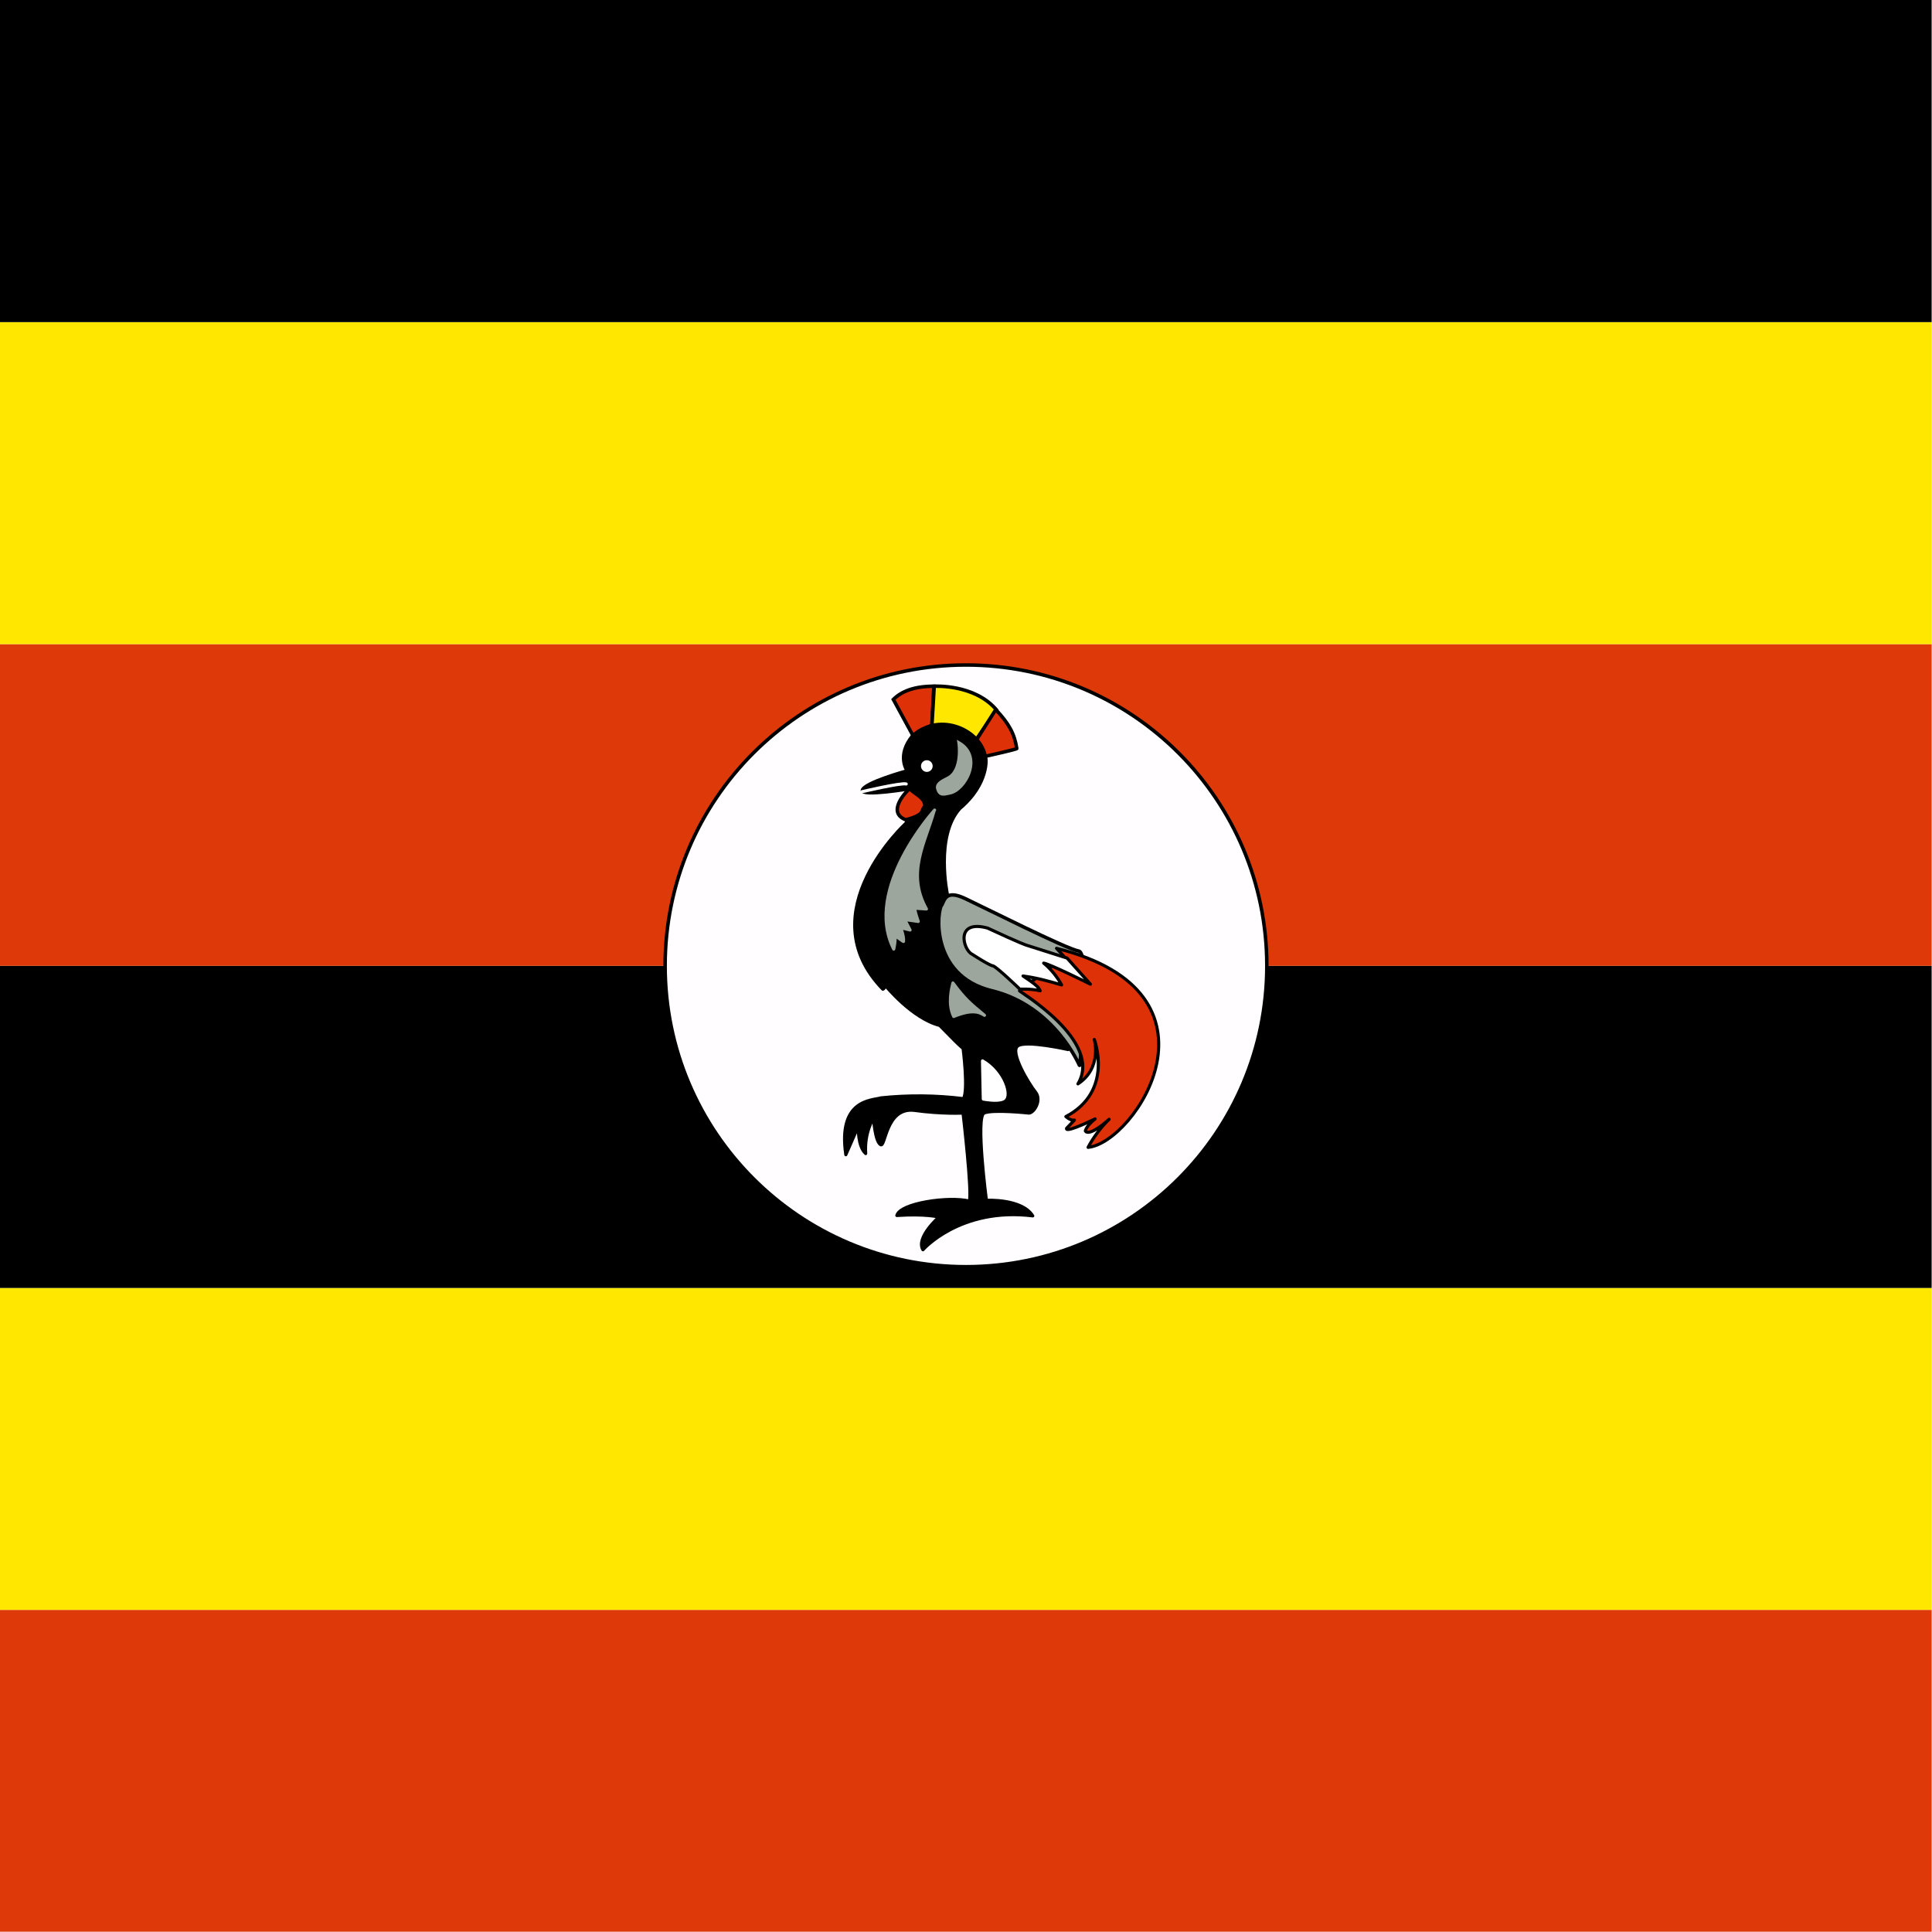
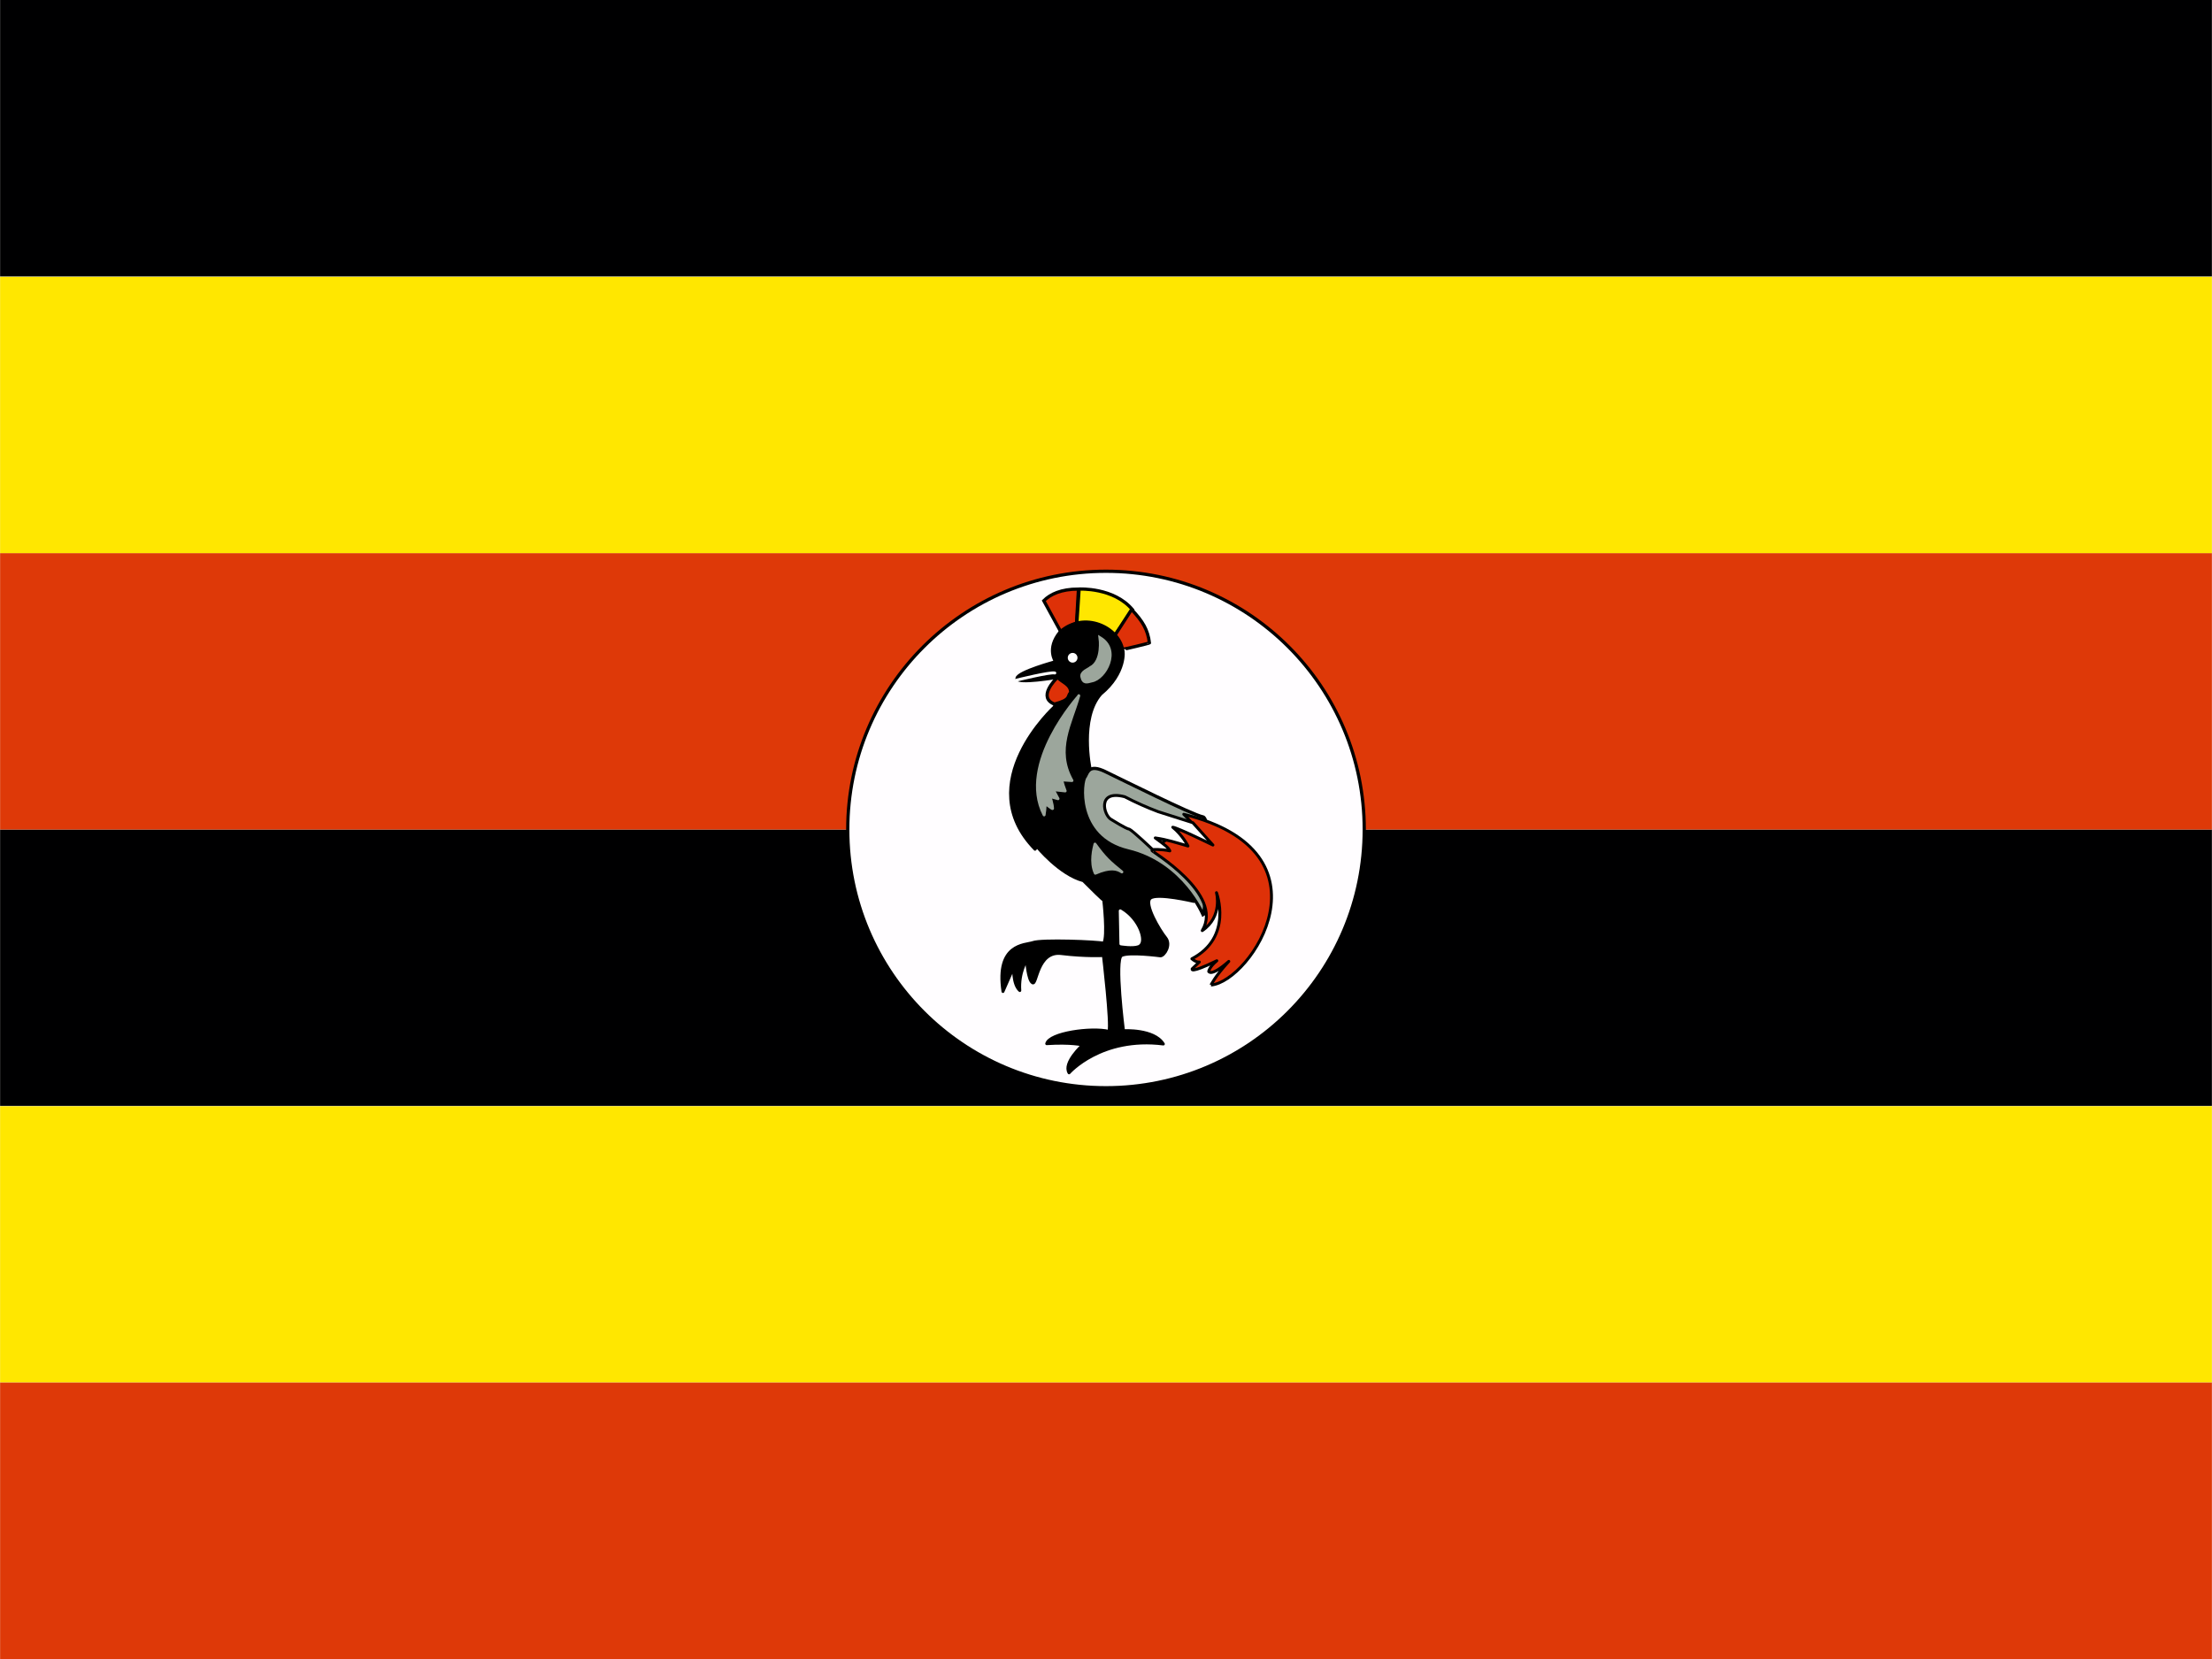
- <svg xmlns="http://www.w3.org/2000/svg" id="flag-icons-ug" viewBox="0 0 512 512">
+ <svg xmlns="http://www.w3.org/2000/svg" id="flag-icons-ug" viewBox="0 0 640 480">
  <defs>
    <clipPath id="ug-a">
-       <path fill-opacity=".7" d="M124 0h496v496H124z" />
+       <path fill-opacity=".7" d="M-85.3 0h682.6v512H-85.3z" />
    </clipPath>
  </defs>
-   <g clip-path="url(#ug-a)" transform="translate(-128)scale(1.0321)">
-     <path fill="#ffe700" fill-rule="evenodd" d="M0 330.7h744v82.7H0z" />
-     <path fill="#000001" fill-rule="evenodd" d="M0 248h744v82.7H0z" />
-     <path fill="#de3908" fill-rule="evenodd" d="M0 165.4h744V248H0z" />
-     <path fill="#ffe700" fill-rule="evenodd" d="M0 82.7h744v82.7H0z" />
-     <path fill="#000001" fill-rule="evenodd" d="M0 0h744v82.7H0z" />
-     <path fill="#fffdff" fill-rule="evenodd" stroke="#000" stroke-width=".9" d="M449.3 248a77.2 77.2 0 1 1-154.5 0 77.2 77.2 0 0 1 154.5 0z" />
-     <path fill="#de3108" fill-rule="evenodd" stroke="#000" stroke-width=".9" d="m358.4 188.8-5-9.2c2-2 5.2-3.4 10.4-3.4l-.5 10z" />
-     <path fill="#ffe700" fill-rule="evenodd" stroke="#000" stroke-width=".9" d="m363.3 186.4.6-10.2s10.4-.6 16 6.1l-5.5 8z" />
-     <path fill="#de3108" fill-rule="evenodd" stroke="#000" stroke-width=".9" d="m374.6 190.2 5.1-8c3.4 3.6 4.8 6.2 5.4 10 0 .2-8.1 2-8.1 2z" />
-     <path fill-rule="evenodd" stroke="#000" stroke-linecap="round" stroke-linejoin="round" stroke-width=".8" d="M361 320.9s9.6-11 28.2-8.7c-2.8-4.5-11.9-4-11.9-4s-2.8-21.4-.6-22.4 11.5 0 11.5 0c1.3 0 3.4-3.3 1.7-5.4s-6.6-10.2-4.6-11.8 13 .9 13 .9l-31-39.8s-3.2-15 3.2-22.1c7.6-6.4 6.8-13.2 6.6-13.1-1-7-11.6-12-18.8-5.6-4.2 5.1-1.4 9-1.4 9s-11 3-11.5 5c-.4 1.8 12.5-.4 12.5-.4l-1.2 8.8s-25.2 23-6 42.7c.3 0 .7-.9.7-.9s6.8 8.4 13.9 10.2c6.7 6.9 6 5.8 6 5.8s1.4 10.8.1 13a93 93 0 0 0-21.2-.2c-2.3.7-11.1.3-9 14.6l3.2-7.3s-.2 5.2 1.9 7c-.4-5.4 2-9.1 2-9.1s.4 6 1.8 6.8c1.3 1 1.3-9.6 8.6-8.8 7.3 1 12.6.7 12.6.7s2.4 20.6 1.6 22.6c-5.2-1.3-17.8.5-18.6 3.7 7.4-.5 10.8.4 10.8.4s-6 5.3-4.1 8.4" />
-     <path fill="#9ca69c" fill-rule="evenodd" stroke="#9ca69c" stroke-linecap="round" stroke-linejoin="round" stroke-width=".8" d="M364 208s-18.4 20.2-10.5 35.7c.5-2.2.3-3.5.5-3.4-.4-.3 2.3 1.8 2 1.4.2-1.1-.7-3.5-.7-3.5l2.4.6-1.4-2.7 3.5.5s-1.2-3.4-.8-3.4l2.9.2c-5.2-9.3-.3-17 2-25.3z" />
-     <path fill="#9ca69c" fill-rule="evenodd" stroke="#9ca69c" stroke-width=".9" d="M370.3 190.8s1 7-2.8 9c-.6.4-3 1.2-2.7 2.6.5 1.9 1.5 1.5 3 1.2 4-.7 8.6-9.2 2.5-12.8z" />
-     <path fill="#fff" fill-rule="evenodd" d="M363.5 196.7a1.5 1.5 0 1 1-3 0 1.5 1.5 0 0 1 3 0" />
-     <path fill="#de3108" fill-rule="evenodd" stroke="#000" stroke-width=".9" d="M357.6 202.5c-1 .8-6 6.1-1 8 5.2-1.4 3.7-2.3 4.9-3.5 0-2.3-2.6-3-3.9-4.5z" />
-     <path fill="#9ca69c" fill-rule="evenodd" stroke="#9ca69c" stroke-linecap="round" stroke-linejoin="round" stroke-width=".8" d="M368.7 252.4c-.3 1.2-1.4 5.4.2 8.6 4.4-1.8 6.4-1.3 7.9-.3-3.6-3-5-4.1-8.1-8.3" />
-     <path fill="#fff" fill-rule="evenodd" stroke="#fff" stroke-linecap="round" stroke-linejoin="round" stroke-width=".8" d="m376.3 272.4.2 9.8s3.5.7 5 0c1.6-.6 0-6.8-5.2-9.8" />
-     <path fill="#9ca69c" fill-rule="evenodd" stroke="#000" stroke-width=".9" d="M401.2 273.6s-6.4-15.3-22.5-19.2-14.1-21-12.8-22.1c.7-1.5 1.2-3.8 5.9-1.6s26.1 13 29.2 13.5.4 29.8.2 29.4z" />
-     <path fill="#de3108" fill-rule="evenodd" stroke="#000" stroke-linejoin="round" stroke-width=".8" d="M385.8 254.4c-.3.1 21.6 12.9 15 23.9 6.3-4.1 4.2-11.4 4.2-11.4s5.1 13.3-7.3 19.8c1.4 1.2 2.2.9 2.2.9l-2 2.1s-1 1.6 7.3-2.4c-2.3 1.8-2.5 3.1-2.5 3.1s.7 1.8 6.1-3a30 30 0 0 0-5.4 7.2c12-1.1 37.8-39.7-8.1-51.1l2 2.2z" />
-     <path fill="#fff" fill-rule="evenodd" stroke="#000" stroke-linecap="round" stroke-linejoin="round" stroke-width=".8" d="M386.7 250.6c3 2 4 2.8 4.4 3.8-2.7-.6-5.2-.4-5.2-.4s-5.8-5.6-6.9-6c-.8 0-5.4-3-5.4-3-2.3-1.1-4.4-9 4-6.7 8.8 4.1 10 4.4 10 4.4L398 246l6 6.7s-10.7-5.3-12-5.4c3 2.4 4.6 5.6 4.6 5.6-3.4-1-6.3-1.8-9.9-2.3" />
-     <path fill="none" stroke="#fff" stroke-linecap="round" stroke-width=".8" d="M345.3 203.3s10.2-2.4 11.4-2" />
-     <path fill="#de3908" fill-rule="evenodd" d="M0 413.4h744v82.7H0z" />
+   <g clip-path="url(#ug-a)" transform="translate(80)scale(.9375)">
+     <path fill="#ffe700" fill-rule="evenodd" d="M-128 341.4h768v85.3h-768z" />
+     <path fill="#000001" fill-rule="evenodd" d="M-128 256h768v85.3h-768z" />
+     <path fill="#de3908" fill-rule="evenodd" d="M-128 170.7h768V256h-768z" />
+     <path fill="#ffe700" fill-rule="evenodd" d="M-128 85.4h768v85.3h-768z" />
+     <path fill="#000001" fill-rule="evenodd" d="M-128 0h768v85.3h-768z" />
+     <path fill="#fffdff" fill-rule="evenodd" stroke="#000" d="M335.7 256a79.7 79.7 0 1 1-159.4 0 79.7 79.7 0 0 1 159.4 0z" />
+     <path fill="#de3108" fill-rule="evenodd" stroke="#000" d="m242 194.9-5.2-9.5c2-2 5.3-3.6 10.7-3.6l-.6 10.5z" />
+     <path fill="#ffe700" fill-rule="evenodd" stroke="#000" d="m247 192.3.7-10.5s10.7-.6 16.5 6.4l-5.7 8.2z" />
+     <path fill="#de3108" fill-rule="evenodd" stroke="#000" d="m258.6 196.3 5.3-8.2c3.5 3.7 5 6.3 5.5 10.3.1.1-8.3 2.1-8.3 2z" />
+     <path fill-rule="evenodd" stroke="#000" stroke-linecap="round" stroke-linejoin="round" stroke-width=".9" d="M244.6 331.1s9.9-11.3 29.1-8.9c-2.9-4.7-12.3-4.1-12.3-4.1s-2.8-22-.6-23.2 12 .1 12 .1c1.2 0 3.4-3.4 1.6-5.6s-6.8-10.5-4.7-12.2 13.4 1 13.4 1l-32-41s-3.3-15.5 3.3-23c7.9-6.5 7-13.6 6.8-13.5-1.1-7.2-12-12.3-19.4-5.7-4.3 5.2-1.4 9.2-1.4 9.2s-11.5 3.1-11.9 5.1 12.9-.3 12.9-.3l-1.3 9.1s-26 23.6-6 44l.6-.8s7 8.6 14.3 10.5c7 7 6.3 6 6.3 6s1.3 11.1 0 13.3c-1.7-.5-19.3-1.2-21.9-.2-2.4.8-11.4.3-9.2 15.1l3.3-7.5s-.3 5.3 1.9 7.2c-.4-5.6 2.1-9.4 2.1-9.4s.4 6.2 1.8 7c1.4 1 1.4-10 9-9 7.4.9 12.9.6 12.9.6s2.5 21.4 1.7 23.4c-5.4-1.3-18.4.5-19.2 3.8 7.6-.5 11.1.4 11.1.4s-6.1 5.5-4.2 8.6" />
+     <path fill="#9ca69c" fill-rule="evenodd" stroke="#9ca69c" stroke-linecap="round" stroke-linejoin="round" stroke-width=".9" d="M247.6 214.8s-18.9 20.8-10.7 36.7c.4-2.2.2-3.6.5-3.5-.5-.3 2.3 1.9 2.1 1.5 0-1.2-.8-3.7-.8-3.7l2.5.7-1.5-2.8 3.7.4s-1.3-3.4-.9-3.4l3 .2c-5.4-9.6-.3-17.6 2.1-26.2z" />
+     <path fill="#9ca69c" fill-rule="evenodd" stroke="#9ca69c" d="M254.2 196.9s1 7.2-3 9.2c-.5.5-3 1.3-2.6 2.8.4 2 1.5 1.6 3 1.2 4.1-.7 8.9-9.4 2.6-13.2z" />
+     <path fill="#fff" fill-rule="evenodd" d="M247.2 203a1.5 1.5 0 1 1-3 0 1.5 1.5 0 0 1 3 0" />
+     <path fill="#de3108" fill-rule="evenodd" stroke="#000" d="M241.1 209c-1 .9-6.2 6.3-1 8.3 5.3-1.4 3.8-2.4 5-3.6 0-2.5-2.6-3.1-4-4.6z" />
+     <path fill="#9ca69c" fill-rule="evenodd" stroke="#9ca69c" stroke-linecap="round" stroke-linejoin="round" stroke-width=".9" d="M252.6 260.5c-.3 1.2-1.5 5.6.1 9 4.6-2 6.7-1.4 8.2-.4-3.7-3-5.2-4.3-8.3-8.6" />
+     <path fill="#fff" fill-rule="evenodd" stroke="#fff" stroke-linecap="round" stroke-linejoin="round" stroke-width=".9" d="m260.4 281.1.2 10.2s3.6.6 5.2 0 0-7-5.4-10.2" />
+     <path fill="#9ca69c" fill-rule="evenodd" stroke="#000" d="M286 282.4s-6.5-15.8-23.2-19.8-14.5-21.8-13.2-22.9c.8-1.5 1.3-3.9 6.1-1.6s27 13.4 30.2 14 .4 30.7.2 30.3z" />
+     <path fill="#de3108" fill-rule="evenodd" stroke="#000" stroke-linejoin="round" stroke-width=".9" d="M270.2 262.5c-.3.2 22.3 13.4 15.5 24.7 6.4-4.3 4.4-11.7 4.4-11.7s5.2 13.7-7.6 20.4c1.4 1.2 2.3 1 2.3 1l-2.2 2.1s-1 1.7 7.6-2.5c-2.3 1.9-2.5 3.3-2.5 3.3s.6 1.8 6.2-3.1c-4.5 4.9-5.5 7.4-5.5 7.3 12.3-1 39-41-8.4-52.7l2.1 2.2z" />
+     <path fill="#fff" fill-rule="evenodd" stroke="#000" stroke-linecap="round" stroke-linejoin="round" stroke-width=".9" d="M271.2 258.6c3 2.2 4.1 3 4.5 4-2.8-.6-5.3-.4-5.3-.4s-6.1-5.8-7.2-6.3c-.8 0-5.6-3-5.6-3-2.3-1.2-4.5-9.3 4.2-7a93 93 0 0 0 10.3 4.6l10.7 3.4 6.2 6.9s-11-5.4-12.4-5.5c3 2.4 4.7 5.8 4.7 5.8-3.5-1-6.5-2-10.1-2.5" />
+     <path fill="none" stroke="#fff" stroke-linecap="round" stroke-width=".9" d="M228.4 209.9s10.5-2.6 11.8-2.2" />
+     <path fill="#de3908" fill-rule="evenodd" d="M-128 426.7h768V512h-768z" />
  </g>
</svg>
